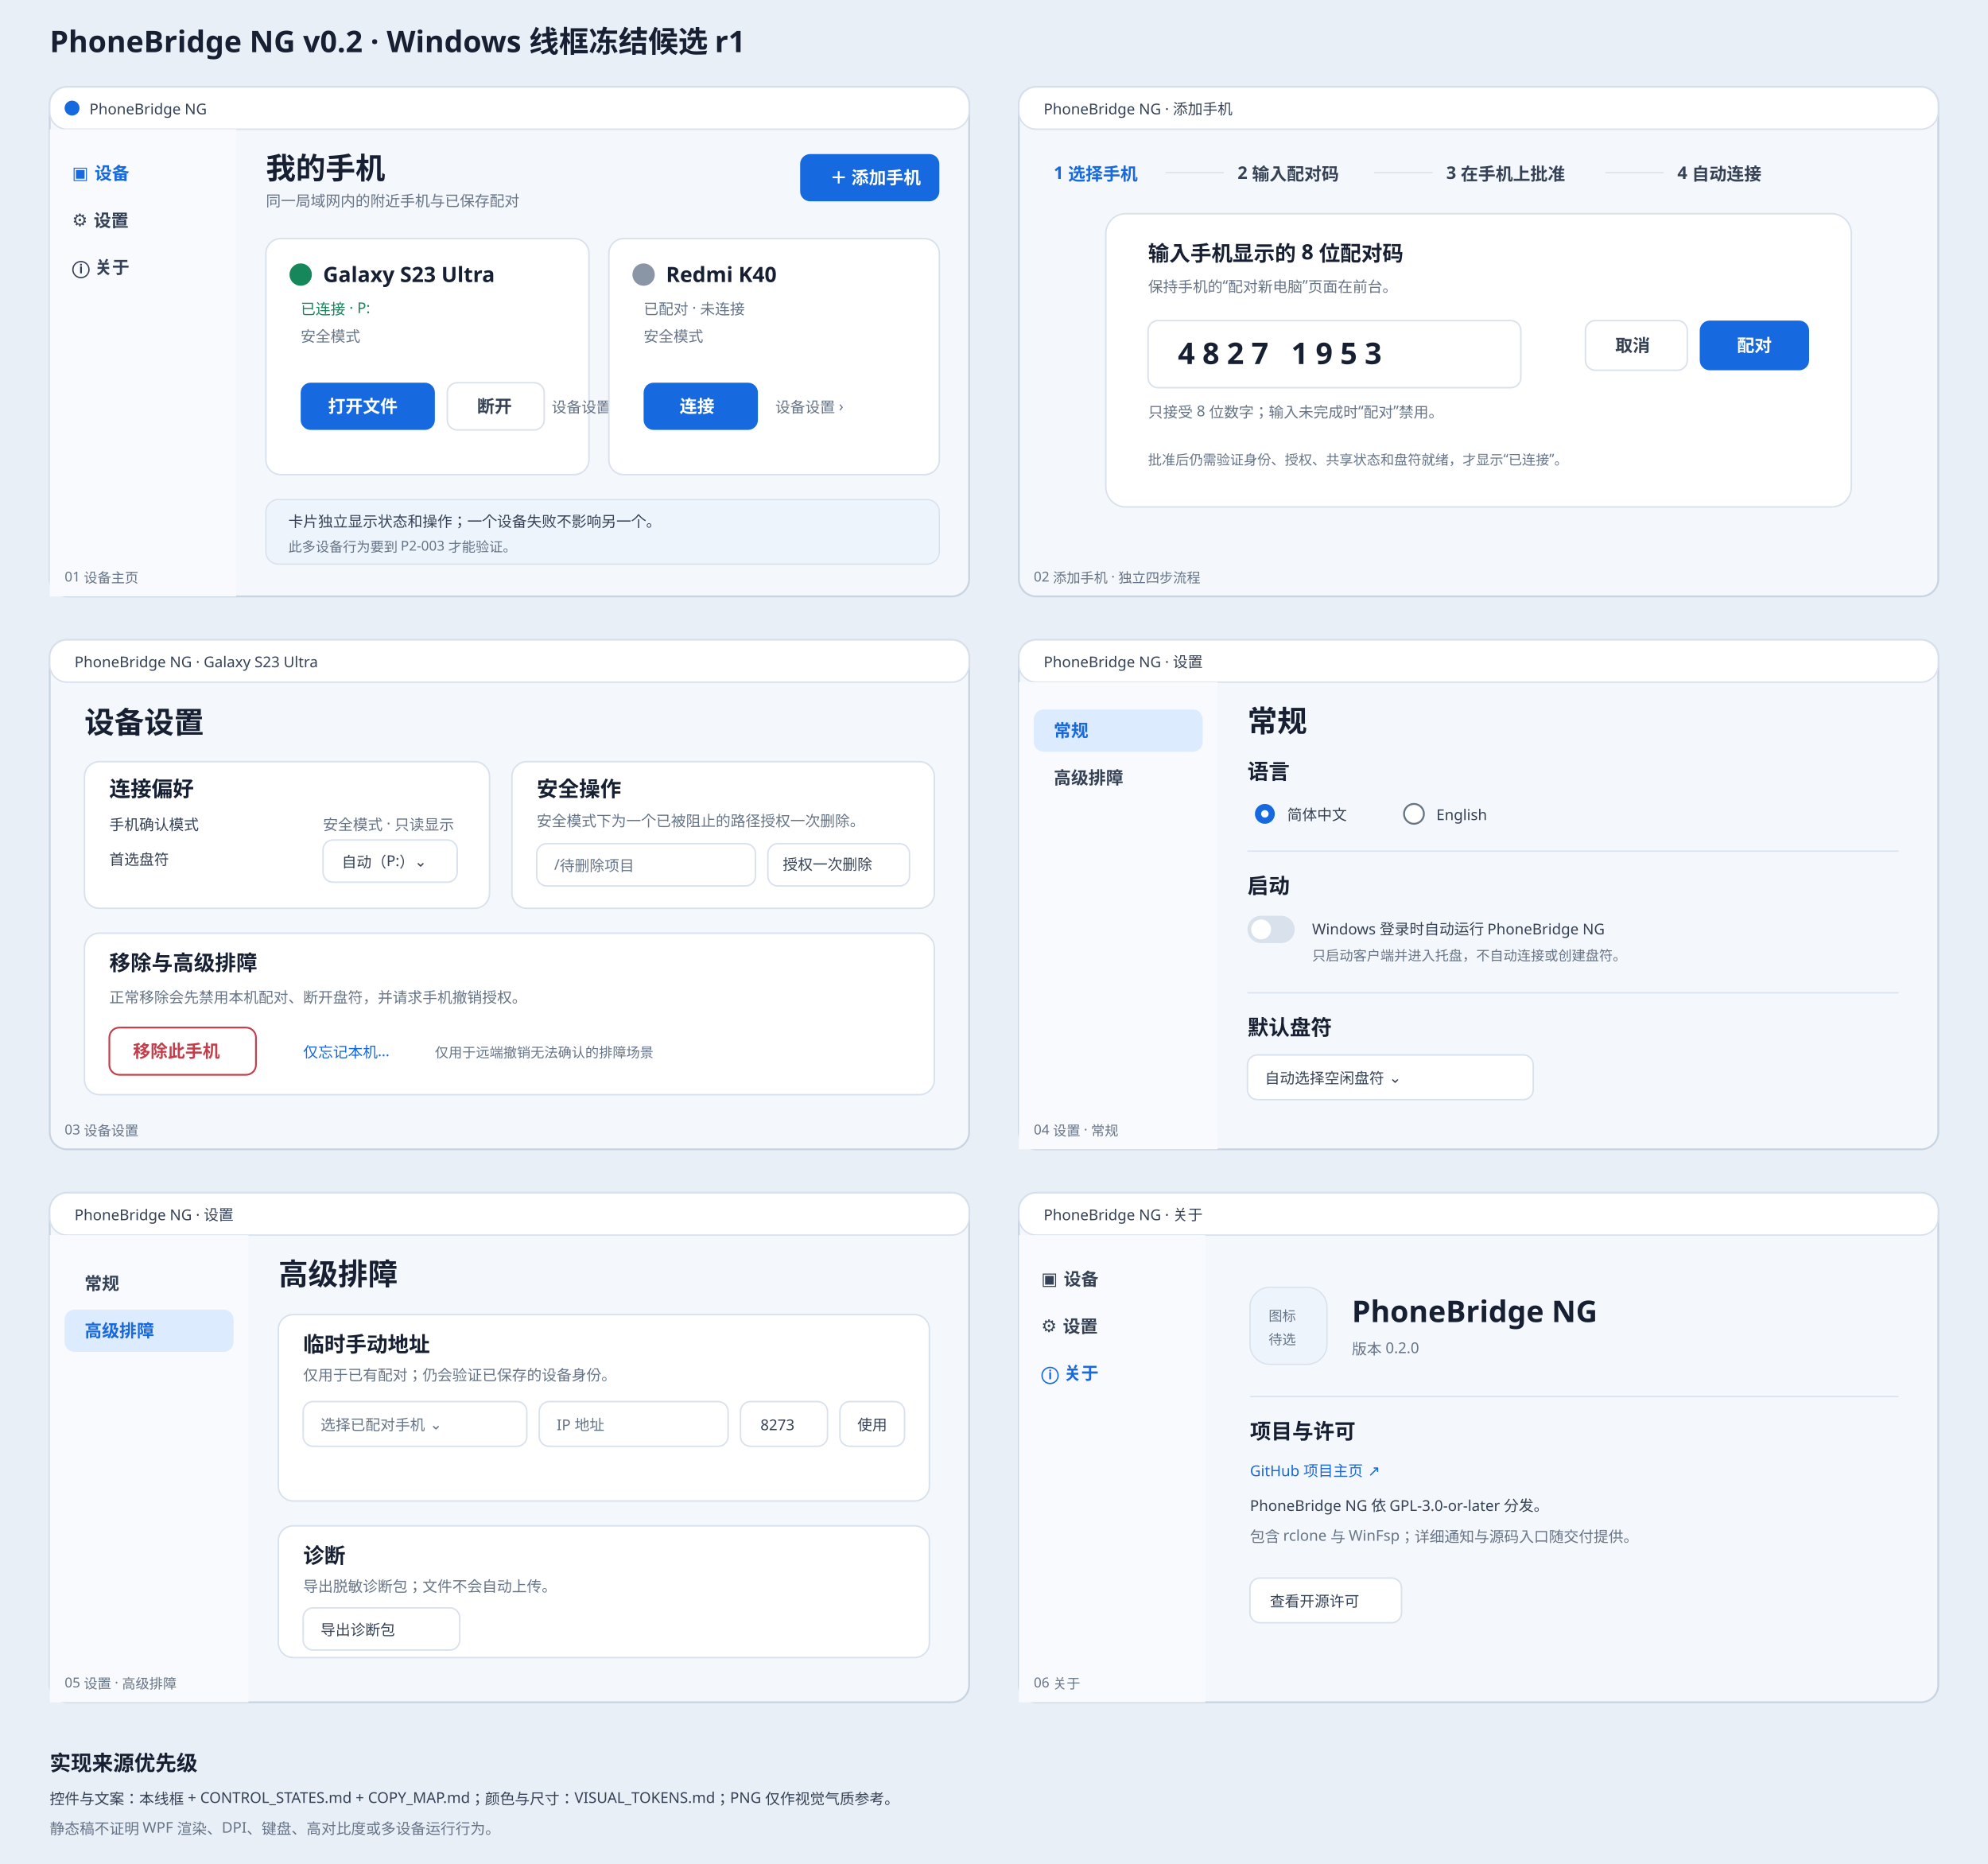
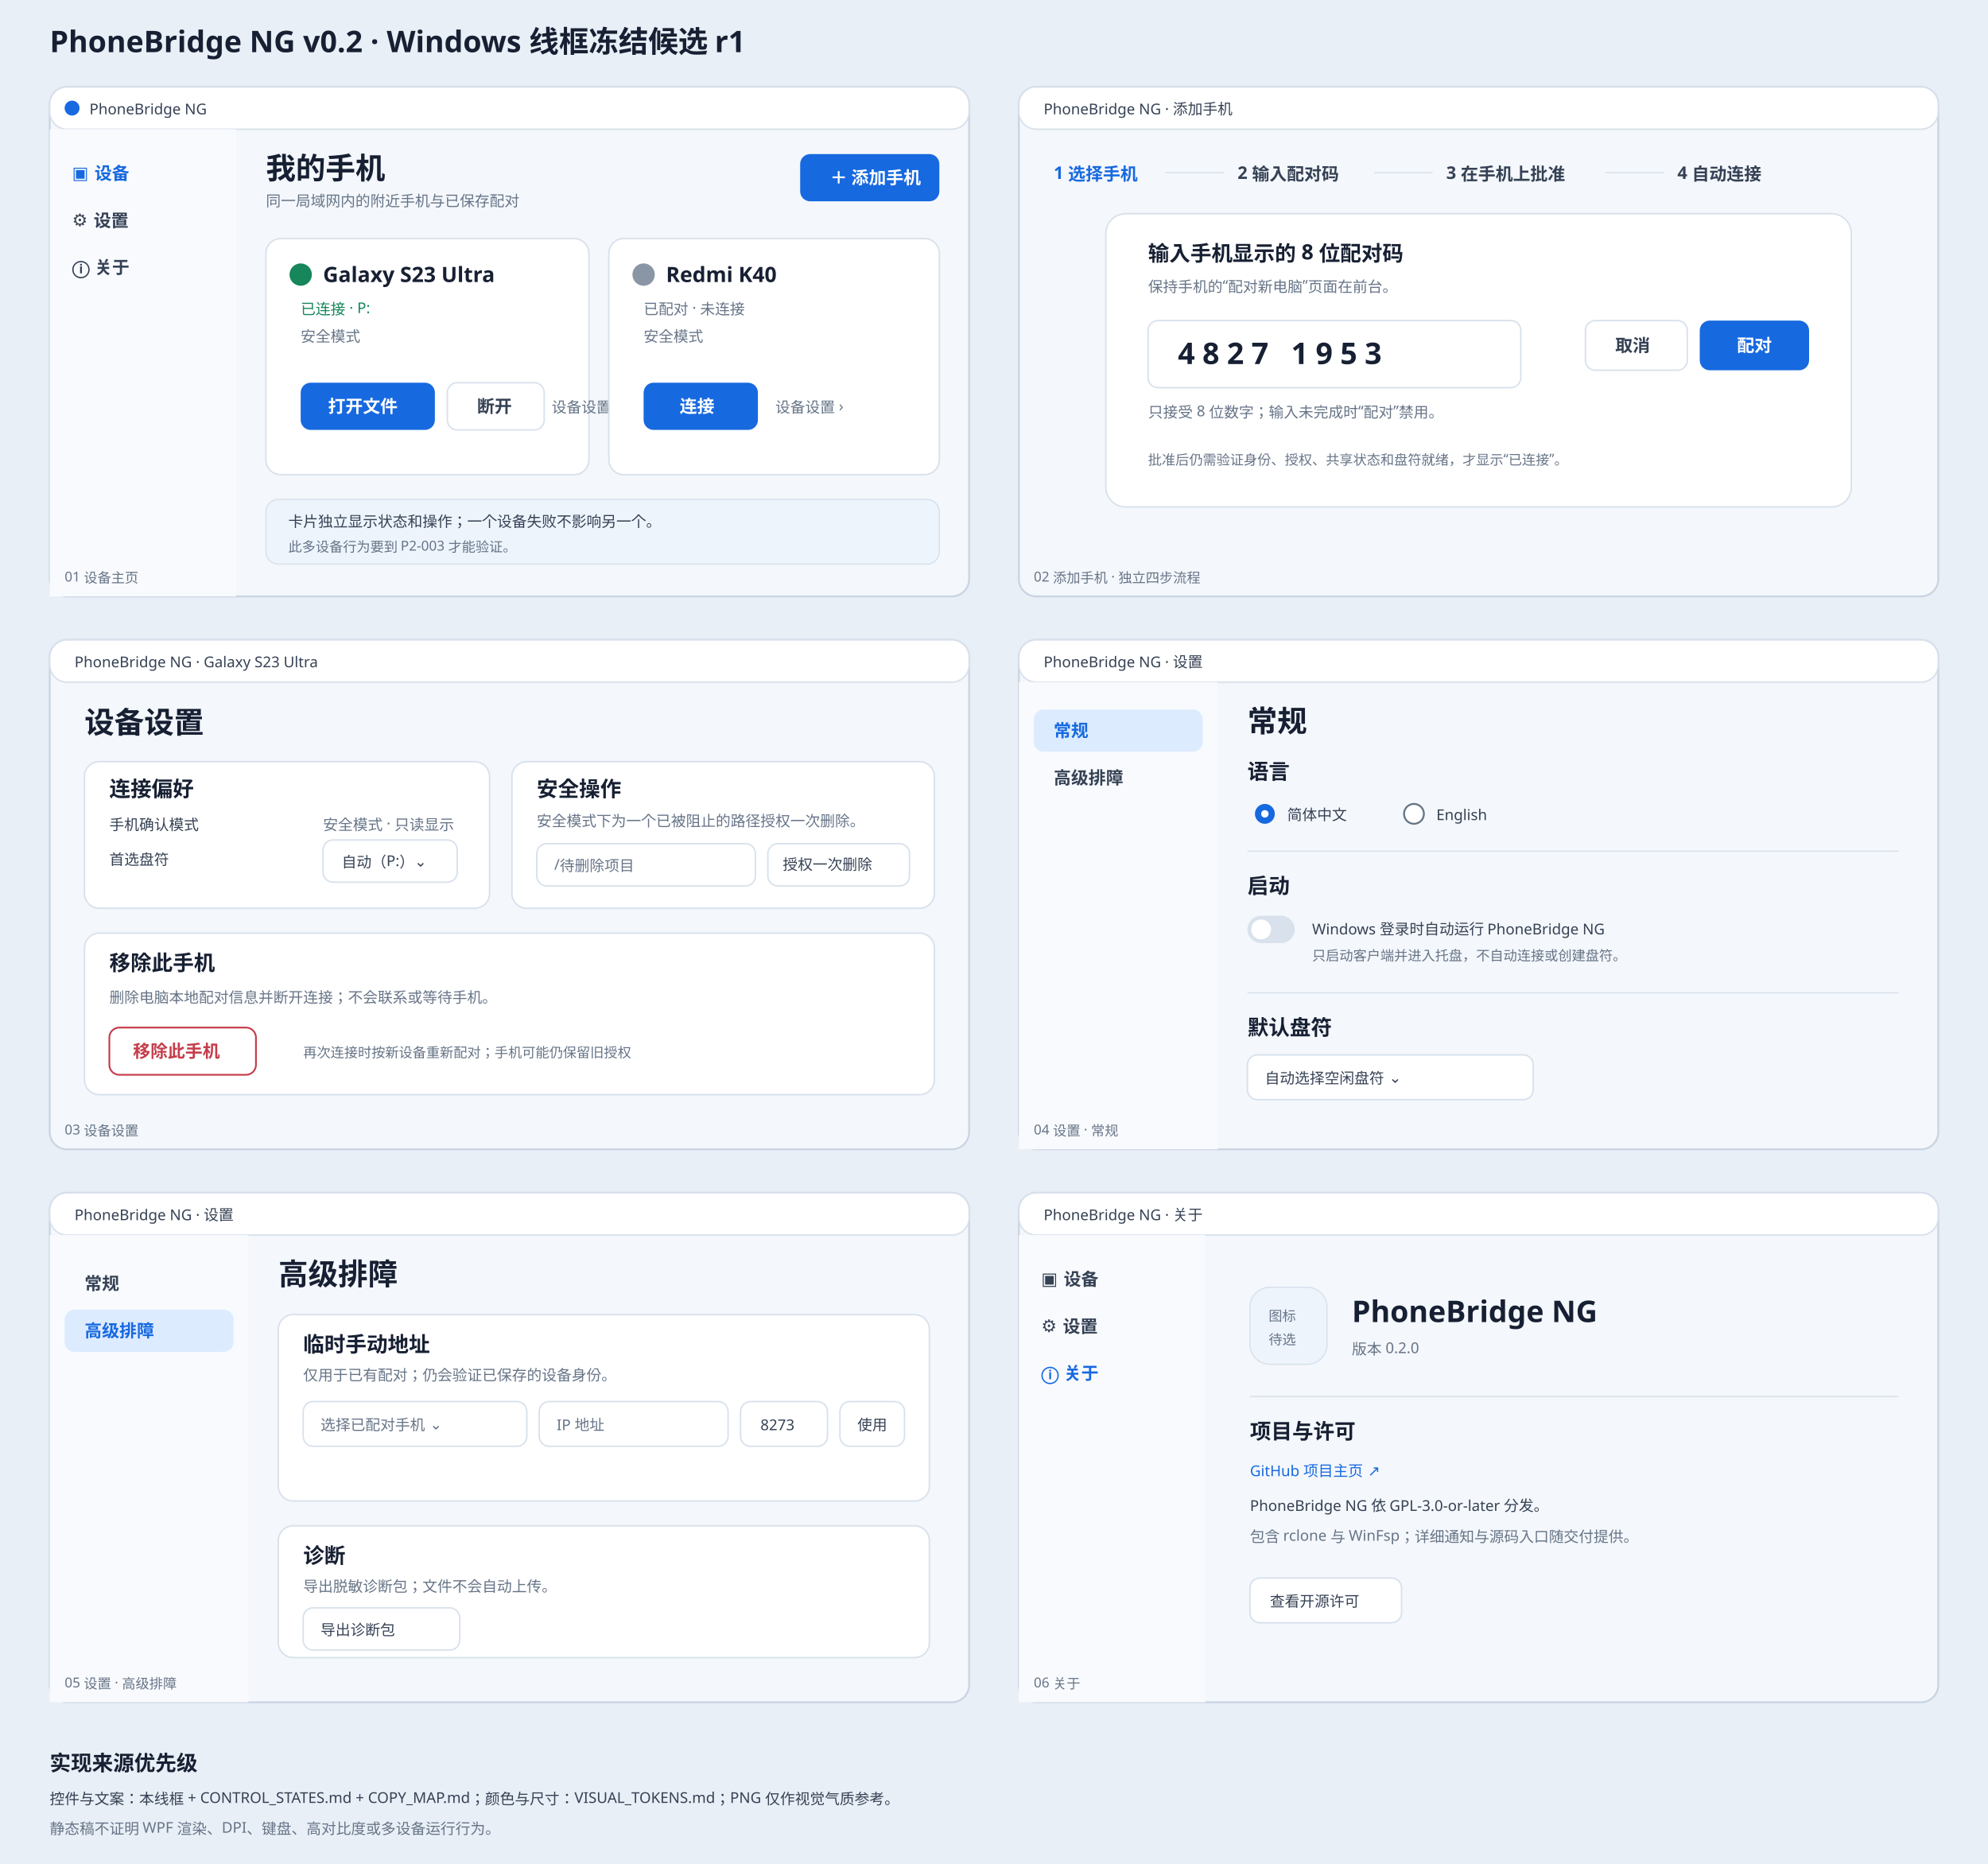
<svg xmlns="http://www.w3.org/2000/svg" width="1600" height="1500" viewBox="0 0 1600 1500" role="img" aria-labelledby="title desc">
  <defs>
    <style>
      .board { fill:#F4F7FB; stroke:#C9D4E2; stroke-width:1.5; }
      .surface { fill:#FFFFFF; stroke:#D8E1EC; stroke-width:1.2; }
      .subtle { fill:#EDF4FC; stroke:#D8E1EC; stroke-width:1; }
      .selected { fill:#DDEBFF; }
      .primary { fill:#1769E0; }
      .danger { fill:#FFFFFF; stroke:#C43D4B; stroke-width:1.4; }
      .line { stroke:#D8E1EC; stroke-width:1; }
      .ink { fill:#172033; font-family:'Segoe UI','Microsoft YaHei UI',sans-serif; }
      .body { fill:#354154; font-family:'Segoe UI','Microsoft YaHei UI',sans-serif; }
      .muted { fill:#667487; font-family:'Segoe UI','Microsoft YaHei UI',sans-serif; }
      .white { fill:#FFFFFF; font-family:'Segoe UI','Microsoft YaHei UI',sans-serif; }
      .blue { fill:#1769E0; font-family:'Segoe UI','Microsoft YaHei UI',sans-serif; }
      .red { fill:#C43D4B; font-family:'Segoe UI','Microsoft YaHei UI',sans-serif; }
      .green { fill:#16865B; font-family:'Segoe UI','Microsoft YaHei UI',sans-serif; }
      .amber { fill:#A85F00; font-family:'Segoe UI','Microsoft YaHei UI',sans-serif; }
      .h1 { font-size:24px; font-weight:600; }
      .h2 { font-size:17px; font-weight:600; }
      .label { font-size:14px; font-weight:600; }
      .small { font-size:12px; }
      .tiny { font-size:11px; }
    </style>
  </defs>
  <rect width="1600" height="1500" fill="#E9EFF6" />
  <text x="40" y="42" class="ink h1">PhoneBridge NG v0.2 · Windows 线框冻结候选 r1</text>
  <g transform="translate(40 70)">
    <rect class="board" width="740" height="410" rx="14" />
    <rect class="surface" x="0" y="0" width="740" height="34" rx="14" />
    <circle cx="18" cy="17" r="6" fill="#1769E0" />
    <text x="32" y="22" class="body small">PhoneBridge NG</text>
    <rect x="0" y="34" width="150" height="376" fill="#F8FAFD" />
    <text x="18" y="74" class="blue label">▣ 设备</text>
    <text x="18" y="112" class="body label">⚙ 设置</text>
    <text x="18" y="150" class="body label">ⓘ 关于</text>
    <text x="174" y="74" class="ink h1">我的手机</text>
    <text x="174" y="96" class="muted small">同一局域网内的附近手机与已保存配对</text>
    <rect class="primary" x="604" y="54" width="112" height="38" rx="8" />
    <text x="628" y="78" class="white label">＋ 添加手机</text>
    <rect class="surface" x="174" y="122" width="260" height="190" rx="12" />
    <circle cx="202" cy="151" r="9" fill="#16865B" />
    <text x="220" y="157" class="ink h2">Galaxy S23 Ultra</text>
    <text x="202" y="183" class="green small">已连接 · P:</text>
    <text x="202" y="205" class="muted small">安全模式</text>
    <rect class="primary" x="202" y="238" width="108" height="38" rx="8" />
    <text x="224" y="262" class="white label">打开文件</text>
    <rect class="surface" x="320" y="238" width="78" height="38" rx="8" />
    <text x="344" y="262" class="body label">断开</text>
    <text x="404" y="262" class="muted small">设备设置 ›</text>
    <rect class="surface" x="450" y="122" width="266" height="190" rx="12" />
    <circle cx="478" cy="151" r="9" fill="#8A96A6" />
    <text x="496" y="157" class="ink h2">Redmi K40</text>
    <text x="478" y="183" class="muted small">已配对 · 未连接</text>
    <text x="478" y="205" class="muted small">安全模式</text>
    <rect class="primary" x="478" y="238" width="92" height="38" rx="8" />
    <text x="507" y="262" class="white label">连接</text>
    <text x="584" y="262" class="muted small">设备设置 ›</text>
    <rect class="subtle" x="174" y="332" width="542" height="52" rx="10" />
    <text x="192" y="354" class="body small">卡片独立显示状态和操作；一个设备失败不影响另一个。</text>
    <text x="192" y="374" class="muted tiny">此多设备行为要到 P2-003 才能验证。</text>
    <text x="12" y="398" class="muted tiny">01 设备主页</text>
  </g>
  <g transform="translate(820 70)">
    <rect class="board" width="740" height="410" rx="14" />
    <rect class="surface" width="740" height="34" rx="14" />
    <text x="20" y="22" class="body small">PhoneBridge NG · 添加手机</text>
    <text x="28" y="74" class="blue label">1 选择手机</text>
    <line x1="118" y1="69" x2="165" y2="69" class="line" />
    <text x="176" y="74" class="body label">2 输入配对码</text>
    <line x1="286" y1="69" x2="333" y2="69" class="line" />
    <text x="344" y="74" class="body label">3 在手机上批准</text>
    <line x1="472" y1="69" x2="519" y2="69" class="line" />
    <text x="530" y="74" class="body label">4 自动连接</text>
    <rect class="surface" x="70" y="102" width="600" height="236" rx="16" />
    <text x="104" y="140" class="ink h2">输入手机显示的 8 位配对码</text>
    <text x="104" y="165" class="muted small">保持手机的“配对新电脑”页面在前台。</text>
    <rect class="surface" x="104" y="188" width="300" height="54" rx="8" />
    <text x="128" y="223" class="ink h1" letter-spacing="6">4827 1953</text>
    <text x="104" y="266" class="muted small">只接受 8 位数字；输入未完成时“配对”禁用。</text>
    <rect class="surface" x="456" y="188" width="82" height="40" rx="8" />
    <text x="480" y="213" class="body label">取消</text>
    <rect class="primary" x="548" y="188" width="88" height="40" rx="8" />
    <text x="578" y="213" class="white label">配对</text>
    <text x="104" y="304" class="muted tiny">批准后仍需验证身份、授权、共享状态和盘符就绪，才显示“已连接”。</text>
    <text x="12" y="398" class="muted tiny">02 添加手机 · 独立四步流程</text>
  </g>
  <g transform="translate(40 515)">
    <rect class="board" width="740" height="410" rx="14" />
    <rect class="surface" width="740" height="34" rx="14" />
    <text x="20" y="22" class="body small">PhoneBridge NG · Galaxy S23 Ultra</text>
    <text x="28" y="75" class="ink h1">设备设置</text>
    <rect class="surface" x="28" y="98" width="326" height="118" rx="12" />
    <text x="48" y="126" class="ink h2">连接偏好</text>
    <text x="48" y="153" class="body small">手机确认模式</text>
    <text x="220" y="153" class="muted small">安全模式 · 只读显示</text>
    <text x="48" y="181" class="body small">首选盘符</text>
    <rect class="surface" x="220" y="161" width="108" height="34" rx="8" />
    <text x="235" y="183" class="body small">自动（P:）⌄</text>
    <rect class="surface" x="372" y="98" width="340" height="118" rx="12" />
    <text x="392" y="126" class="ink h2">安全操作</text>
    <text x="392" y="150" class="muted small">安全模式下为一个已被阻止的路径授权一次删除。</text>
    <rect class="surface" x="392" y="164" width="176" height="34" rx="8" />
    <text x="406" y="185" class="muted small">/待删除项目</text>
    <rect class="surface" x="578" y="164" width="114" height="34" rx="8" />
    <text x="590" y="185" class="body small">授权一次删除</text>
    <rect class="surface" x="28" y="236" width="684" height="130" rx="12" />
-     <text x="48" y="266" class="ink h2">移除与高级排障</text>
-     <text x="48" y="292" class="muted small">正常移除会先禁用本机配对、断开盘符，并请求手机撤销授权。</text>
+     <text x="48" y="266" class="ink h2">移除此手机</text>
+     <text x="48" y="292" class="muted small">删除电脑本地配对信息并断开连接；不会联系或等待手机。</text>
    <rect class="danger" x="48" y="312" width="118" height="38" rx="8" />
    <text x="67" y="336" class="red label">移除此手机</text>
-     <text x="204" y="336" class="blue small">仅忘记本机…</text>
-     <text x="310" y="336" class="muted tiny">仅用于远端撤销无法确认的排障场景</text>
+     <text x="204" y="336" class="muted tiny">再次连接时按新设备重新配对；手机可能仍保留旧授权</text>
    <text x="12" y="398" class="muted tiny">03 设备设置</text>
  </g>
  <g transform="translate(820 515)">
    <rect class="board" width="740" height="410" rx="14" />
    <rect class="surface" width="740" height="34" rx="14" />
    <text x="20" y="22" class="body small">PhoneBridge NG · 设置</text>
    <rect x="0" y="34" width="160" height="376" fill="#F8FAFD" />
    <rect class="selected" x="12" y="56" width="136" height="34" rx="8" />
    <text x="28" y="78" class="blue label">常规</text>
    <text x="28" y="116" class="body label">高级排障</text>
    <text x="184" y="74" class="ink h1">常规</text>
    <text x="184" y="112" class="ink h2">语言</text>
    <circle cx="198" cy="140" r="8" fill="#1769E0" />
    <circle cx="198" cy="140" r="3" fill="#FFFFFF" />
    <text x="216" y="145" class="body small">简体中文</text>
    <circle cx="318" cy="140" r="8" fill="#FFFFFF" stroke="#667487" stroke-width="1.5" />
    <text x="336" y="145" class="body small">English</text>
    <line x1="184" y1="170" x2="708" y2="170" class="line" />
    <text x="184" y="204" class="ink h2">启动</text>
    <rect x="184" y="222" width="38" height="22" rx="11" fill="#D8E1EC" />
    <circle cx="195" cy="233" r="8" fill="#FFFFFF" />
    <text x="236" y="237" class="body small">Windows 登录时自动运行 PhoneBridge NG</text>
    <text x="236" y="258" class="muted tiny">只启动客户端并进入托盘，不自动连接或创建盘符。</text>
    <line x1="184" y1="284" x2="708" y2="284" class="line" />
    <text x="184" y="318" class="ink h2">默认盘符</text>
    <rect class="surface" x="184" y="334" width="230" height="36" rx="8" />
    <text x="198" y="357" class="body small">自动选择空闲盘符 ⌄</text>
    <text x="12" y="398" class="muted tiny">04 设置 · 常规</text>
  </g>
  <g transform="translate(40 960)">
    <rect class="board" width="740" height="410" rx="14" />
    <rect class="surface" width="740" height="34" rx="14" />
    <text x="20" y="22" class="body small">PhoneBridge NG · 设置</text>
    <rect x="0" y="34" width="160" height="376" fill="#F8FAFD" />
    <text x="28" y="78" class="body label">常规</text>
    <rect class="selected" x="12" y="94" width="136" height="34" rx="8" />
    <text x="28" y="116" class="blue label">高级排障</text>
    <text x="184" y="74" class="ink h1">高级排障</text>
    <rect class="surface" x="184" y="98" width="524" height="150" rx="12" />
    <text x="204" y="128" class="ink h2">临时手动地址</text>
    <text x="204" y="151" class="muted small">仅用于已有配对；仍会验证已保存的设备身份。</text>
    <rect class="surface" x="204" y="168" width="180" height="36" rx="8" />
    <text x="218" y="191" class="muted small">选择已配对手机 ⌄</text>
    <rect class="surface" x="394" y="168" width="152" height="36" rx="8" />
    <text x="408" y="191" class="muted small">IP 地址</text>
    <rect class="surface" x="556" y="168" width="70" height="36" rx="8" />
    <text x="572" y="191" class="body small">8273</text>
    <rect class="surface" x="636" y="168" width="52" height="36" rx="8" />
    <text x="650" y="191" class="body small">使用</text>
    <rect class="surface" x="184" y="268" width="524" height="106" rx="12" />
    <text x="204" y="298" class="ink h2">诊断</text>
    <text x="204" y="321" class="muted small">导出脱敏诊断包；文件不会自动上传。</text>
    <rect class="surface" x="204" y="334" width="126" height="34" rx="8" />
    <text x="218" y="356" class="body small">导出诊断包</text>
    <text x="12" y="398" class="muted tiny">05 设置 · 高级排障</text>
  </g>
  <g transform="translate(820 960)">
    <rect class="board" width="740" height="410" rx="14" />
    <rect class="surface" width="740" height="34" rx="14" />
    <text x="20" y="22" class="body small">PhoneBridge NG · 关于</text>
    <rect x="0" y="34" width="150" height="376" fill="#F8FAFD" />
    <text x="18" y="74" class="body label">▣ 设备</text>
    <text x="18" y="112" class="body label">⚙ 设置</text>
    <text x="18" y="150" class="blue label">ⓘ 关于</text>
    <rect class="subtle" x="186" y="76" width="62" height="62" rx="16" />
    <text x="201" y="103" class="muted tiny">图标</text>
    <text x="201" y="122" class="muted tiny">待选</text>
    <text x="268" y="104" class="ink h1">PhoneBridge NG</text>
    <text x="268" y="130" class="muted small">版本 0.2.0</text>
    <line x1="186" y1="164" x2="708" y2="164" class="line" />
    <text x="186" y="198" class="ink h2">项目与许可</text>
    <text x="186" y="228" class="blue small">GitHub 项目主页 ↗</text>
    <text x="186" y="256" class="body small">PhoneBridge NG 依 GPL-3.0-or-later 分发。</text>
    <text x="186" y="281" class="muted small">包含 rclone 与 WinFsp；详细通知与源码入口随交付提供。</text>
    <rect class="surface" x="186" y="310" width="122" height="36" rx="8" />
    <text x="202" y="333" class="body small">查看开源许可</text>
    <text x="12" y="398" class="muted tiny">06 关于</text>
  </g>
  <text x="40" y="1425" class="ink h2">实现来源优先级</text>
  <text x="40" y="1452" class="body small">控件与文案：本线框 + CONTROL_STATES.md + COPY_MAP.md；颜色与尺寸：VISUAL_TOKENS.md；PNG 仅作视觉气质参考。</text>
  <text x="40" y="1476" class="muted small">静态稿不证明 WPF 渲染、DPI、键盘、高对比度或多设备运行行为。</text>
</svg>
